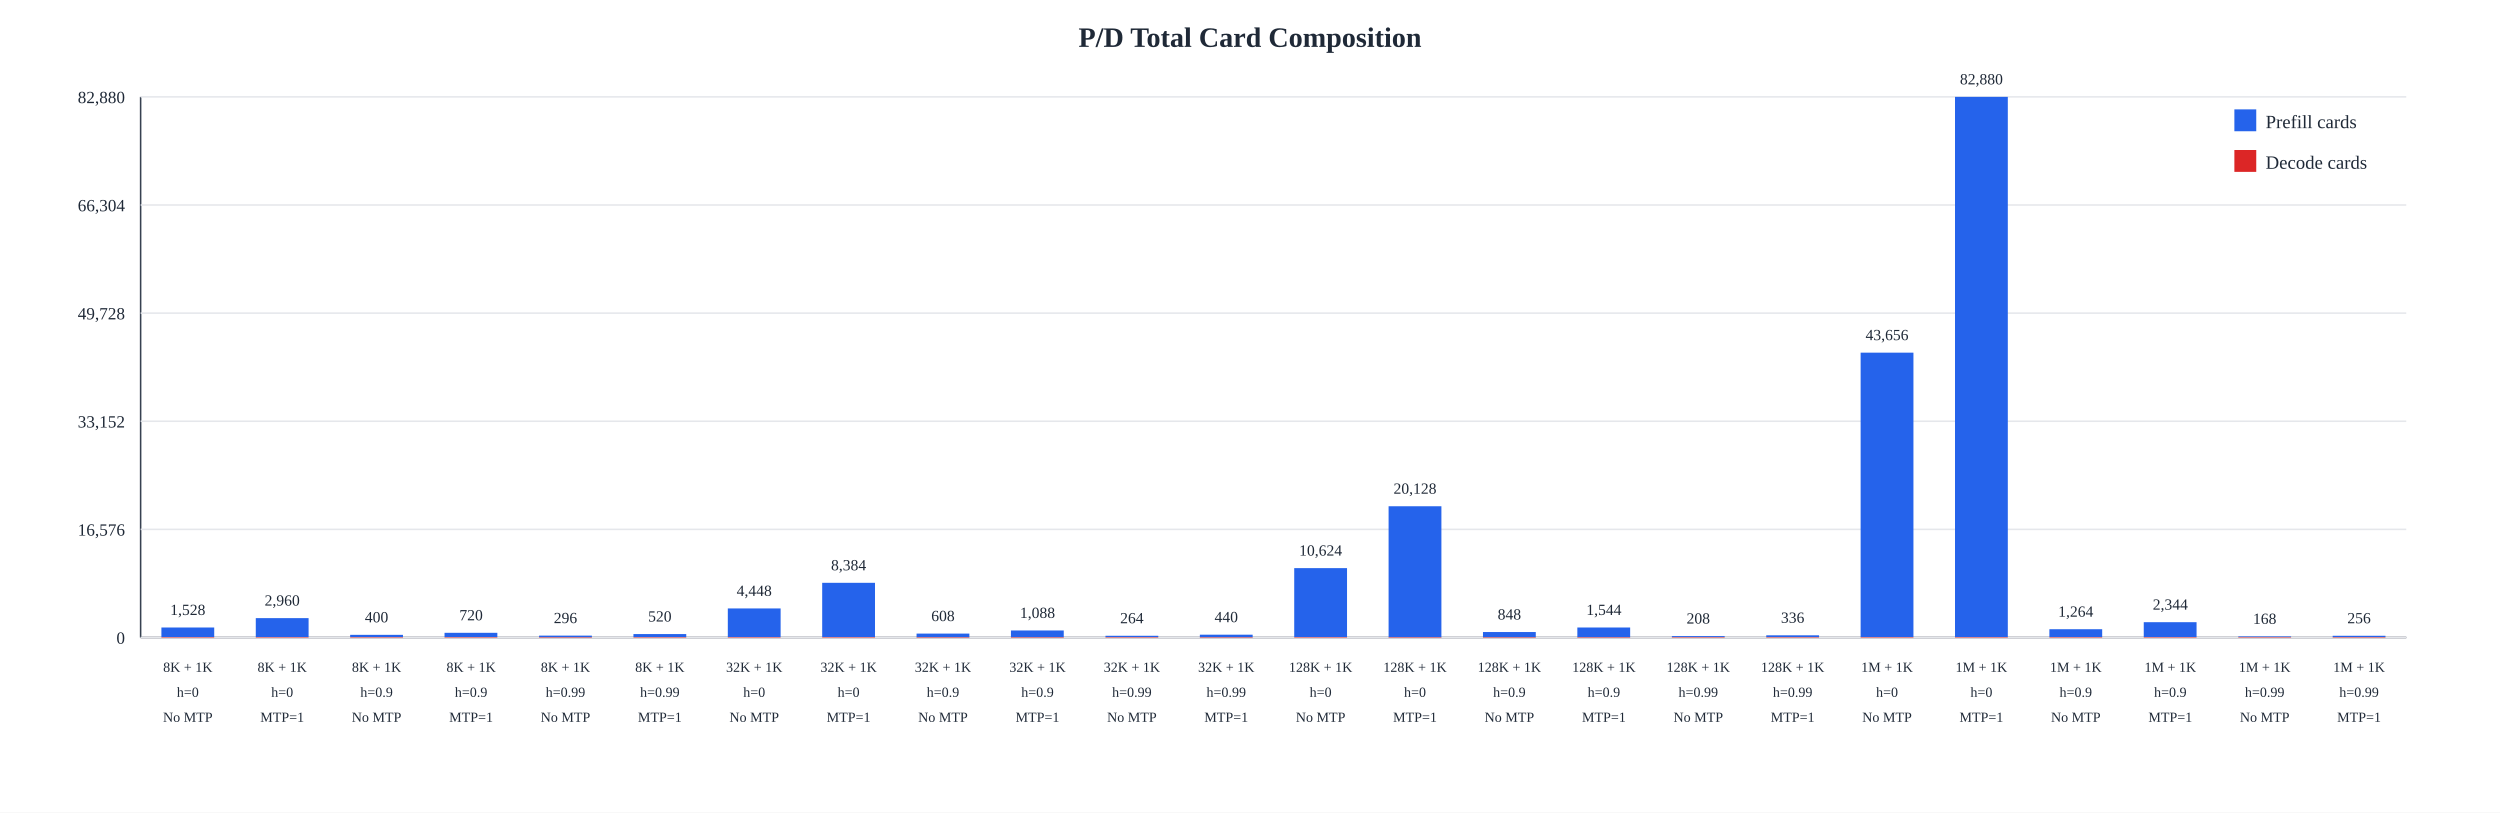
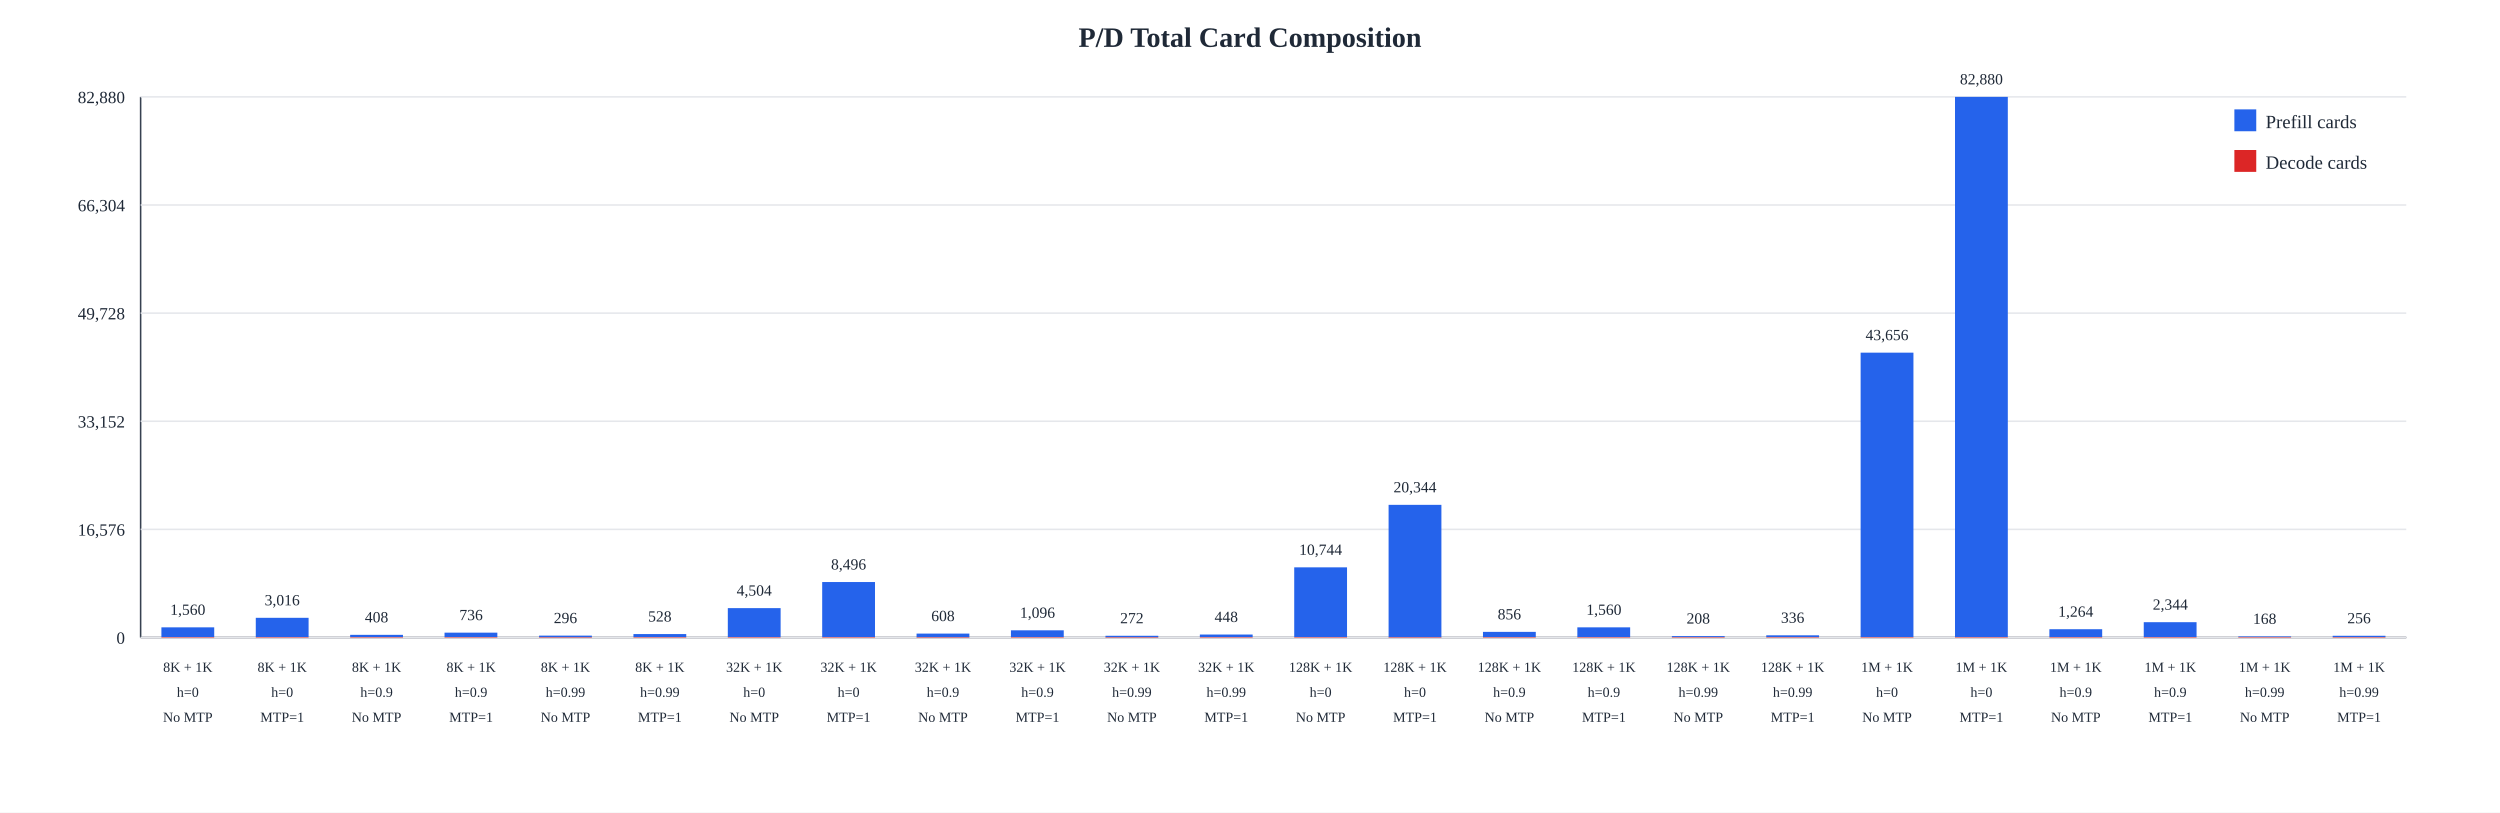
<svg xmlns="http://www.w3.org/2000/svg" width="1600" height="520" viewBox="0 0 1600 520">
  <rect width="100%" height="100%" fill="#ffffff" />
  <text x="800.0" y="30.0" font-size="18" font-weight="700" text-anchor="middle" fill="#1f2937">P/D Total Card Composition</text>
  <line x1="90" y1="62" x2="90" y2="408" stroke="#374151" />
  <line x1="90" y1="408" x2="1540" y2="408" stroke="#374151" />
  <line x1="90" y1="408.0" x2="1540" y2="408.0" stroke="#e5e7eb" />
  <text x="80.0" y="412.0" font-size="11" font-weight="400" text-anchor="end" fill="#1f2937">0</text>
  <line x1="90" y1="338.8" x2="1540" y2="338.8" stroke="#e5e7eb" />
  <text x="80.0" y="342.8" font-size="11" font-weight="400" text-anchor="end" fill="#1f2937">16,576</text>
  <line x1="90" y1="269.6" x2="1540" y2="269.6" stroke="#e5e7eb" />
  <text x="80.0" y="273.6" font-size="11" font-weight="400" text-anchor="end" fill="#1f2937">33,152</text>
  <line x1="90" y1="200.4" x2="1540" y2="200.4" stroke="#e5e7eb" />
  <text x="80.0" y="204.4" font-size="11" font-weight="400" text-anchor="end" fill="#1f2937">49,728</text>
  <line x1="90" y1="131.2" x2="1540" y2="131.2" stroke="#e5e7eb" />
  <text x="80.0" y="135.2" font-size="11" font-weight="400" text-anchor="end" fill="#1f2937">66,304</text>
  <line x1="90" y1="62.0" x2="1540" y2="62.0" stroke="#e5e7eb" />
  <text x="80.0" y="66.0" font-size="11" font-weight="400" text-anchor="end" fill="#1f2937">82,880</text>
-   <rect x="103.3" y="401.6" width="33.8" height="6.1" fill="#2563eb" />
+   <rect x="103.3" y="401.5" width="33.8" height="6.2" fill="#2563eb" />
  <rect x="103.3" y="407.7" width="33.8" height="0.3" fill="#dc2626" />
-   <text x="120.2" y="393.6" font-size="10" font-weight="400" text-anchor="middle" fill="#1f2937">1,528</text>
+   <text x="120.2" y="393.5" font-size="10" font-weight="400" text-anchor="middle" fill="#1f2937">1,560</text>
  <text x="120.2" y="430.0" font-size="9" font-weight="400" text-anchor="middle" fill="#1f2937">8K + 1K</text>
  <text x="120.2" y="446.0" font-size="9" font-weight="400" text-anchor="middle" fill="#1f2937">h=0</text>
  <text x="120.2" y="462.0" font-size="9" font-weight="400" text-anchor="middle" fill="#1f2937">No MTP</text>
-   <rect x="163.7" y="395.6" width="33.8" height="12.1" fill="#2563eb" />
+   <rect x="163.7" y="395.4" width="33.8" height="12.3" fill="#2563eb" />
  <rect x="163.7" y="407.7" width="33.8" height="0.3" fill="#dc2626" />
-   <text x="180.6" y="387.6" font-size="10" font-weight="400" text-anchor="middle" fill="#1f2937">2,960</text>
+   <text x="180.6" y="387.4" font-size="10" font-weight="400" text-anchor="middle" fill="#1f2937">3,016</text>
  <text x="180.6" y="430.0" font-size="9" font-weight="400" text-anchor="middle" fill="#1f2937">8K + 1K</text>
  <text x="180.6" y="446.0" font-size="9" font-weight="400" text-anchor="middle" fill="#1f2937">h=0</text>
  <text x="180.6" y="462.0" font-size="9" font-weight="400" text-anchor="middle" fill="#1f2937">MTP=1</text>
  <rect x="224.1" y="406.3" width="33.8" height="1.4" fill="#2563eb" />
  <rect x="224.1" y="407.7" width="33.8" height="0.3" fill="#dc2626" />
-   <text x="241.0" y="398.3" font-size="10" font-weight="400" text-anchor="middle" fill="#1f2937">400</text>
+   <text x="241.0" y="398.3" font-size="10" font-weight="400" text-anchor="middle" fill="#1f2937">408</text>
  <text x="241.0" y="430.0" font-size="9" font-weight="400" text-anchor="middle" fill="#1f2937">8K + 1K</text>
  <text x="241.0" y="446.0" font-size="9" font-weight="400" text-anchor="middle" fill="#1f2937">h=0.9</text>
  <text x="241.0" y="462.0" font-size="9" font-weight="400" text-anchor="middle" fill="#1f2937">No MTP</text>
-   <rect x="284.5" y="405.0" width="33.8" height="2.7" fill="#2563eb" />
+   <rect x="284.5" y="404.9" width="33.8" height="2.8" fill="#2563eb" />
  <rect x="284.5" y="407.7" width="33.8" height="0.3" fill="#dc2626" />
-   <text x="301.5" y="397.0" font-size="10" font-weight="400" text-anchor="middle" fill="#1f2937">720</text>
+   <text x="301.5" y="396.9" font-size="10" font-weight="400" text-anchor="middle" fill="#1f2937">736</text>
  <text x="301.5" y="430.0" font-size="9" font-weight="400" text-anchor="middle" fill="#1f2937">8K + 1K</text>
  <text x="301.5" y="446.0" font-size="9" font-weight="400" text-anchor="middle" fill="#1f2937">h=0.9</text>
  <text x="301.5" y="462.0" font-size="9" font-weight="400" text-anchor="middle" fill="#1f2937">MTP=1</text>
  <rect x="345.0" y="406.8" width="33.8" height="1.0" fill="#2563eb" />
  <rect x="345.0" y="407.7" width="33.8" height="0.3" fill="#dc2626" />
  <text x="361.9" y="398.8" font-size="10" font-weight="400" text-anchor="middle" fill="#1f2937">296</text>
  <text x="361.9" y="430.0" font-size="9" font-weight="400" text-anchor="middle" fill="#1f2937">8K + 1K</text>
  <text x="361.9" y="446.0" font-size="9" font-weight="400" text-anchor="middle" fill="#1f2937">h=0.99</text>
  <text x="361.9" y="462.0" font-size="9" font-weight="400" text-anchor="middle" fill="#1f2937">No MTP</text>
  <rect x="405.4" y="405.8" width="33.8" height="1.9" fill="#2563eb" />
  <rect x="405.4" y="407.7" width="33.8" height="0.3" fill="#dc2626" />
-   <text x="422.3" y="397.8" font-size="10" font-weight="400" text-anchor="middle" fill="#1f2937">520</text>
+   <text x="422.3" y="397.8" font-size="10" font-weight="400" text-anchor="middle" fill="#1f2937">528</text>
  <text x="422.3" y="430.0" font-size="9" font-weight="400" text-anchor="middle" fill="#1f2937">8K + 1K</text>
  <text x="422.3" y="446.0" font-size="9" font-weight="400" text-anchor="middle" fill="#1f2937">h=0.99</text>
  <text x="422.3" y="462.0" font-size="9" font-weight="400" text-anchor="middle" fill="#1f2937">MTP=1</text>
-   <rect x="465.8" y="389.4" width="33.8" height="18.3" fill="#2563eb" />
+   <rect x="465.8" y="389.2" width="33.8" height="18.5" fill="#2563eb" />
  <rect x="465.8" y="407.7" width="33.8" height="0.3" fill="#dc2626" />
-   <text x="482.7" y="381.4" font-size="10" font-weight="400" text-anchor="middle" fill="#1f2937">4,448</text>
+   <text x="482.7" y="381.2" font-size="10" font-weight="400" text-anchor="middle" fill="#1f2937">4,504</text>
  <text x="482.7" y="430.0" font-size="9" font-weight="400" text-anchor="middle" fill="#1f2937">32K + 1K</text>
  <text x="482.7" y="446.0" font-size="9" font-weight="400" text-anchor="middle" fill="#1f2937">h=0</text>
  <text x="482.7" y="462.0" font-size="9" font-weight="400" text-anchor="middle" fill="#1f2937">No MTP</text>
-   <rect x="526.2" y="373.0" width="33.8" height="34.7" fill="#2563eb" />
+   <rect x="526.2" y="372.5" width="33.8" height="35.2" fill="#2563eb" />
  <rect x="526.2" y="407.7" width="33.8" height="0.3" fill="#dc2626" />
-   <text x="543.1" y="365.0" font-size="10" font-weight="400" text-anchor="middle" fill="#1f2937">8,384</text>
+   <text x="543.1" y="364.5" font-size="10" font-weight="400" text-anchor="middle" fill="#1f2937">8,496</text>
  <text x="543.1" y="430.0" font-size="9" font-weight="400" text-anchor="middle" fill="#1f2937">32K + 1K</text>
  <text x="543.1" y="446.0" font-size="9" font-weight="400" text-anchor="middle" fill="#1f2937">h=0</text>
  <text x="543.1" y="462.0" font-size="9" font-weight="400" text-anchor="middle" fill="#1f2937">MTP=1</text>
  <rect x="586.6" y="405.5" width="33.8" height="2.3" fill="#2563eb" />
  <rect x="586.6" y="407.7" width="33.8" height="0.3" fill="#dc2626" />
  <text x="603.5" y="397.5" font-size="10" font-weight="400" text-anchor="middle" fill="#1f2937">608</text>
  <text x="603.5" y="430.0" font-size="9" font-weight="400" text-anchor="middle" fill="#1f2937">32K + 1K</text>
  <text x="603.5" y="446.0" font-size="9" font-weight="400" text-anchor="middle" fill="#1f2937">h=0.9</text>
  <text x="603.5" y="462.0" font-size="9" font-weight="400" text-anchor="middle" fill="#1f2937">No MTP</text>
-   <rect x="647.0" y="403.5" width="33.8" height="4.3" fill="#2563eb" />
+   <rect x="647.0" y="403.4" width="33.8" height="4.3" fill="#2563eb" />
  <rect x="647.0" y="407.7" width="33.8" height="0.3" fill="#dc2626" />
-   <text x="664.0" y="395.5" font-size="10" font-weight="400" text-anchor="middle" fill="#1f2937">1,088</text>
+   <text x="664.0" y="395.4" font-size="10" font-weight="400" text-anchor="middle" fill="#1f2937">1,096</text>
  <text x="664.0" y="430.0" font-size="9" font-weight="400" text-anchor="middle" fill="#1f2937">32K + 1K</text>
  <text x="664.0" y="446.0" font-size="9" font-weight="400" text-anchor="middle" fill="#1f2937">h=0.9</text>
  <text x="664.0" y="462.0" font-size="9" font-weight="400" text-anchor="middle" fill="#1f2937">MTP=1</text>
-   <rect x="707.5" y="406.9" width="33.8" height="0.8" fill="#2563eb" />
+   <rect x="707.5" y="406.9" width="33.8" height="0.9" fill="#2563eb" />
  <rect x="707.5" y="407.7" width="33.8" height="0.3" fill="#dc2626" />
-   <text x="724.4" y="398.9" font-size="10" font-weight="400" text-anchor="middle" fill="#1f2937">264</text>
+   <text x="724.4" y="398.9" font-size="10" font-weight="400" text-anchor="middle" fill="#1f2937">272</text>
  <text x="724.4" y="430.0" font-size="9" font-weight="400" text-anchor="middle" fill="#1f2937">32K + 1K</text>
  <text x="724.4" y="446.0" font-size="9" font-weight="400" text-anchor="middle" fill="#1f2937">h=0.99</text>
  <text x="724.4" y="462.0" font-size="9" font-weight="400" text-anchor="middle" fill="#1f2937">No MTP</text>
-   <rect x="767.9" y="406.2" width="33.8" height="1.6" fill="#2563eb" />
+   <rect x="767.9" y="406.1" width="33.8" height="1.6" fill="#2563eb" />
  <rect x="767.9" y="407.7" width="33.8" height="0.3" fill="#dc2626" />
-   <text x="784.8" y="398.2" font-size="10" font-weight="400" text-anchor="middle" fill="#1f2937">440</text>
+   <text x="784.8" y="398.1" font-size="10" font-weight="400" text-anchor="middle" fill="#1f2937">448</text>
  <text x="784.8" y="430.0" font-size="9" font-weight="400" text-anchor="middle" fill="#1f2937">32K + 1K</text>
  <text x="784.8" y="446.0" font-size="9" font-weight="400" text-anchor="middle" fill="#1f2937">h=0.99</text>
  <text x="784.8" y="462.0" font-size="9" font-weight="400" text-anchor="middle" fill="#1f2937">MTP=1</text>
-   <rect x="828.3" y="363.6" width="33.8" height="44.1" fill="#2563eb" />
+   <rect x="828.3" y="363.1" width="33.8" height="44.6" fill="#2563eb" />
  <rect x="828.3" y="407.7" width="33.8" height="0.3" fill="#dc2626" />
-   <text x="845.2" y="355.6" font-size="10" font-weight="400" text-anchor="middle" fill="#1f2937">10,624</text>
+   <text x="845.2" y="355.1" font-size="10" font-weight="400" text-anchor="middle" fill="#1f2937">10,744</text>
  <text x="845.2" y="430.0" font-size="9" font-weight="400" text-anchor="middle" fill="#1f2937">128K + 1K</text>
  <text x="845.2" y="446.0" font-size="9" font-weight="400" text-anchor="middle" fill="#1f2937">h=0</text>
  <text x="845.2" y="462.0" font-size="9" font-weight="400" text-anchor="middle" fill="#1f2937">No MTP</text>
-   <rect x="888.7" y="324.0" width="33.8" height="83.8" fill="#2563eb" />
+   <rect x="888.7" y="323.1" width="33.8" height="84.7" fill="#2563eb" />
  <rect x="888.7" y="407.7" width="33.8" height="0.3" fill="#dc2626" />
-   <text x="905.6" y="316.0" font-size="10" font-weight="400" text-anchor="middle" fill="#1f2937">20,128</text>
+   <text x="905.6" y="315.1" font-size="10" font-weight="400" text-anchor="middle" fill="#1f2937">20,344</text>
  <text x="905.6" y="430.0" font-size="9" font-weight="400" text-anchor="middle" fill="#1f2937">128K + 1K</text>
  <text x="905.6" y="446.0" font-size="9" font-weight="400" text-anchor="middle" fill="#1f2937">h=0</text>
  <text x="905.6" y="462.0" font-size="9" font-weight="400" text-anchor="middle" fill="#1f2937">MTP=1</text>
-   <rect x="949.1" y="404.5" width="33.8" height="3.3" fill="#2563eb" />
+   <rect x="949.1" y="404.4" width="33.8" height="3.3" fill="#2563eb" />
  <rect x="949.1" y="407.7" width="33.8" height="0.3" fill="#dc2626" />
-   <text x="966.0" y="396.5" font-size="10" font-weight="400" text-anchor="middle" fill="#1f2937">848</text>
+   <text x="966.0" y="396.4" font-size="10" font-weight="400" text-anchor="middle" fill="#1f2937">856</text>
  <text x="966.0" y="430.0" font-size="9" font-weight="400" text-anchor="middle" fill="#1f2937">128K + 1K</text>
  <text x="966.0" y="446.0" font-size="9" font-weight="400" text-anchor="middle" fill="#1f2937">h=0.9</text>
  <text x="966.0" y="462.0" font-size="9" font-weight="400" text-anchor="middle" fill="#1f2937">No MTP</text>
-   <rect x="1009.5" y="401.6" width="33.8" height="6.2" fill="#2563eb" />
+   <rect x="1009.5" y="401.5" width="33.8" height="6.2" fill="#2563eb" />
  <rect x="1009.5" y="407.7" width="33.8" height="0.3" fill="#dc2626" />
-   <text x="1026.5" y="393.6" font-size="10" font-weight="400" text-anchor="middle" fill="#1f2937">1,544</text>
+   <text x="1026.5" y="393.5" font-size="10" font-weight="400" text-anchor="middle" fill="#1f2937">1,560</text>
  <text x="1026.5" y="430.0" font-size="9" font-weight="400" text-anchor="middle" fill="#1f2937">128K + 1K</text>
  <text x="1026.5" y="446.0" font-size="9" font-weight="400" text-anchor="middle" fill="#1f2937">h=0.9</text>
  <text x="1026.5" y="462.0" font-size="9" font-weight="400" text-anchor="middle" fill="#1f2937">MTP=1</text>
  <rect x="1070.0" y="407.1" width="33.8" height="0.6" fill="#2563eb" />
  <rect x="1070.0" y="407.7" width="33.8" height="0.3" fill="#dc2626" />
  <text x="1086.9" y="399.1" font-size="10" font-weight="400" text-anchor="middle" fill="#1f2937">208</text>
  <text x="1086.9" y="430.0" font-size="9" font-weight="400" text-anchor="middle" fill="#1f2937">128K + 1K</text>
  <text x="1086.9" y="446.0" font-size="9" font-weight="400" text-anchor="middle" fill="#1f2937">h=0.99</text>
  <text x="1086.9" y="462.0" font-size="9" font-weight="400" text-anchor="middle" fill="#1f2937">No MTP</text>
  <rect x="1130.4" y="406.6" width="33.8" height="1.1" fill="#2563eb" />
  <rect x="1130.4" y="407.7" width="33.8" height="0.3" fill="#dc2626" />
  <text x="1147.3" y="398.6" font-size="10" font-weight="400" text-anchor="middle" fill="#1f2937">336</text>
  <text x="1147.3" y="430.0" font-size="9" font-weight="400" text-anchor="middle" fill="#1f2937">128K + 1K</text>
  <text x="1147.3" y="446.0" font-size="9" font-weight="400" text-anchor="middle" fill="#1f2937">h=0.99</text>
  <text x="1147.3" y="462.0" font-size="9" font-weight="400" text-anchor="middle" fill="#1f2937">MTP=1</text>
  <rect x="1190.8" y="225.7" width="33.8" height="182.0" fill="#2563eb" />
  <rect x="1190.8" y="407.7" width="33.8" height="0.3" fill="#dc2626" />
  <text x="1207.7" y="217.7" font-size="10" font-weight="400" text-anchor="middle" fill="#1f2937">43,656</text>
  <text x="1207.7" y="430.0" font-size="9" font-weight="400" text-anchor="middle" fill="#1f2937">1M + 1K</text>
  <text x="1207.7" y="446.0" font-size="9" font-weight="400" text-anchor="middle" fill="#1f2937">h=0</text>
  <text x="1207.7" y="462.0" font-size="9" font-weight="400" text-anchor="middle" fill="#1f2937">No MTP</text>
  <rect x="1251.2" y="62.0" width="33.8" height="345.7" fill="#2563eb" />
  <rect x="1251.2" y="407.7" width="33.8" height="0.3" fill="#dc2626" />
  <text x="1268.1" y="54.0" font-size="10" font-weight="400" text-anchor="middle" fill="#1f2937">82,880</text>
  <text x="1268.1" y="430.0" font-size="9" font-weight="400" text-anchor="middle" fill="#1f2937">1M + 1K</text>
  <text x="1268.1" y="446.0" font-size="9" font-weight="400" text-anchor="middle" fill="#1f2937">h=0</text>
  <text x="1268.1" y="462.0" font-size="9" font-weight="400" text-anchor="middle" fill="#1f2937">MTP=1</text>
  <rect x="1311.6" y="402.7" width="33.8" height="5.0" fill="#2563eb" />
  <rect x="1311.6" y="407.7" width="33.8" height="0.3" fill="#dc2626" />
  <text x="1328.5" y="394.7" font-size="10" font-weight="400" text-anchor="middle" fill="#1f2937">1,264</text>
  <text x="1328.5" y="430.0" font-size="9" font-weight="400" text-anchor="middle" fill="#1f2937">1M + 1K</text>
  <text x="1328.5" y="446.0" font-size="9" font-weight="400" text-anchor="middle" fill="#1f2937">h=0.9</text>
  <text x="1328.5" y="462.0" font-size="9" font-weight="400" text-anchor="middle" fill="#1f2937">No MTP</text>
  <rect x="1372.0" y="398.2" width="33.8" height="9.5" fill="#2563eb" />
  <rect x="1372.0" y="407.7" width="33.8" height="0.3" fill="#dc2626" />
  <text x="1389.0" y="390.2" font-size="10" font-weight="400" text-anchor="middle" fill="#1f2937">2,344</text>
  <text x="1389.0" y="430.0" font-size="9" font-weight="400" text-anchor="middle" fill="#1f2937">1M + 1K</text>
  <text x="1389.0" y="446.0" font-size="9" font-weight="400" text-anchor="middle" fill="#1f2937">h=0.9</text>
  <text x="1389.0" y="462.0" font-size="9" font-weight="400" text-anchor="middle" fill="#1f2937">MTP=1</text>
  <rect x="1432.5" y="407.3" width="33.8" height="0.4" fill="#2563eb" />
  <rect x="1432.5" y="407.7" width="33.8" height="0.3" fill="#dc2626" />
  <text x="1449.4" y="399.3" font-size="10" font-weight="400" text-anchor="middle" fill="#1f2937">168</text>
  <text x="1449.4" y="430.0" font-size="9" font-weight="400" text-anchor="middle" fill="#1f2937">1M + 1K</text>
  <text x="1449.4" y="446.0" font-size="9" font-weight="400" text-anchor="middle" fill="#1f2937">h=0.99</text>
  <text x="1449.4" y="462.0" font-size="9" font-weight="400" text-anchor="middle" fill="#1f2937">No MTP</text>
  <rect x="1492.9" y="406.9" width="33.8" height="0.8" fill="#2563eb" />
  <rect x="1492.9" y="407.7" width="33.8" height="0.3" fill="#dc2626" />
  <text x="1509.8" y="398.9" font-size="10" font-weight="400" text-anchor="middle" fill="#1f2937">256</text>
  <text x="1509.8" y="430.0" font-size="9" font-weight="400" text-anchor="middle" fill="#1f2937">1M + 1K</text>
  <text x="1509.8" y="446.0" font-size="9" font-weight="400" text-anchor="middle" fill="#1f2937">h=0.99</text>
  <text x="1509.8" y="462.0" font-size="9" font-weight="400" text-anchor="middle" fill="#1f2937">MTP=1</text>
  <rect x="1430" y="70" width="14" height="14" fill="#2563eb" />
  <text x="1450.0" y="82.0" font-size="12" font-weight="400" text-anchor="start" fill="#1f2937">Prefill cards</text>
  <rect x="1430" y="96" width="14" height="14" fill="#dc2626" />
  <text x="1450.0" y="108.0" font-size="12" font-weight="400" text-anchor="start" fill="#1f2937">Decode cards</text>
</svg>
